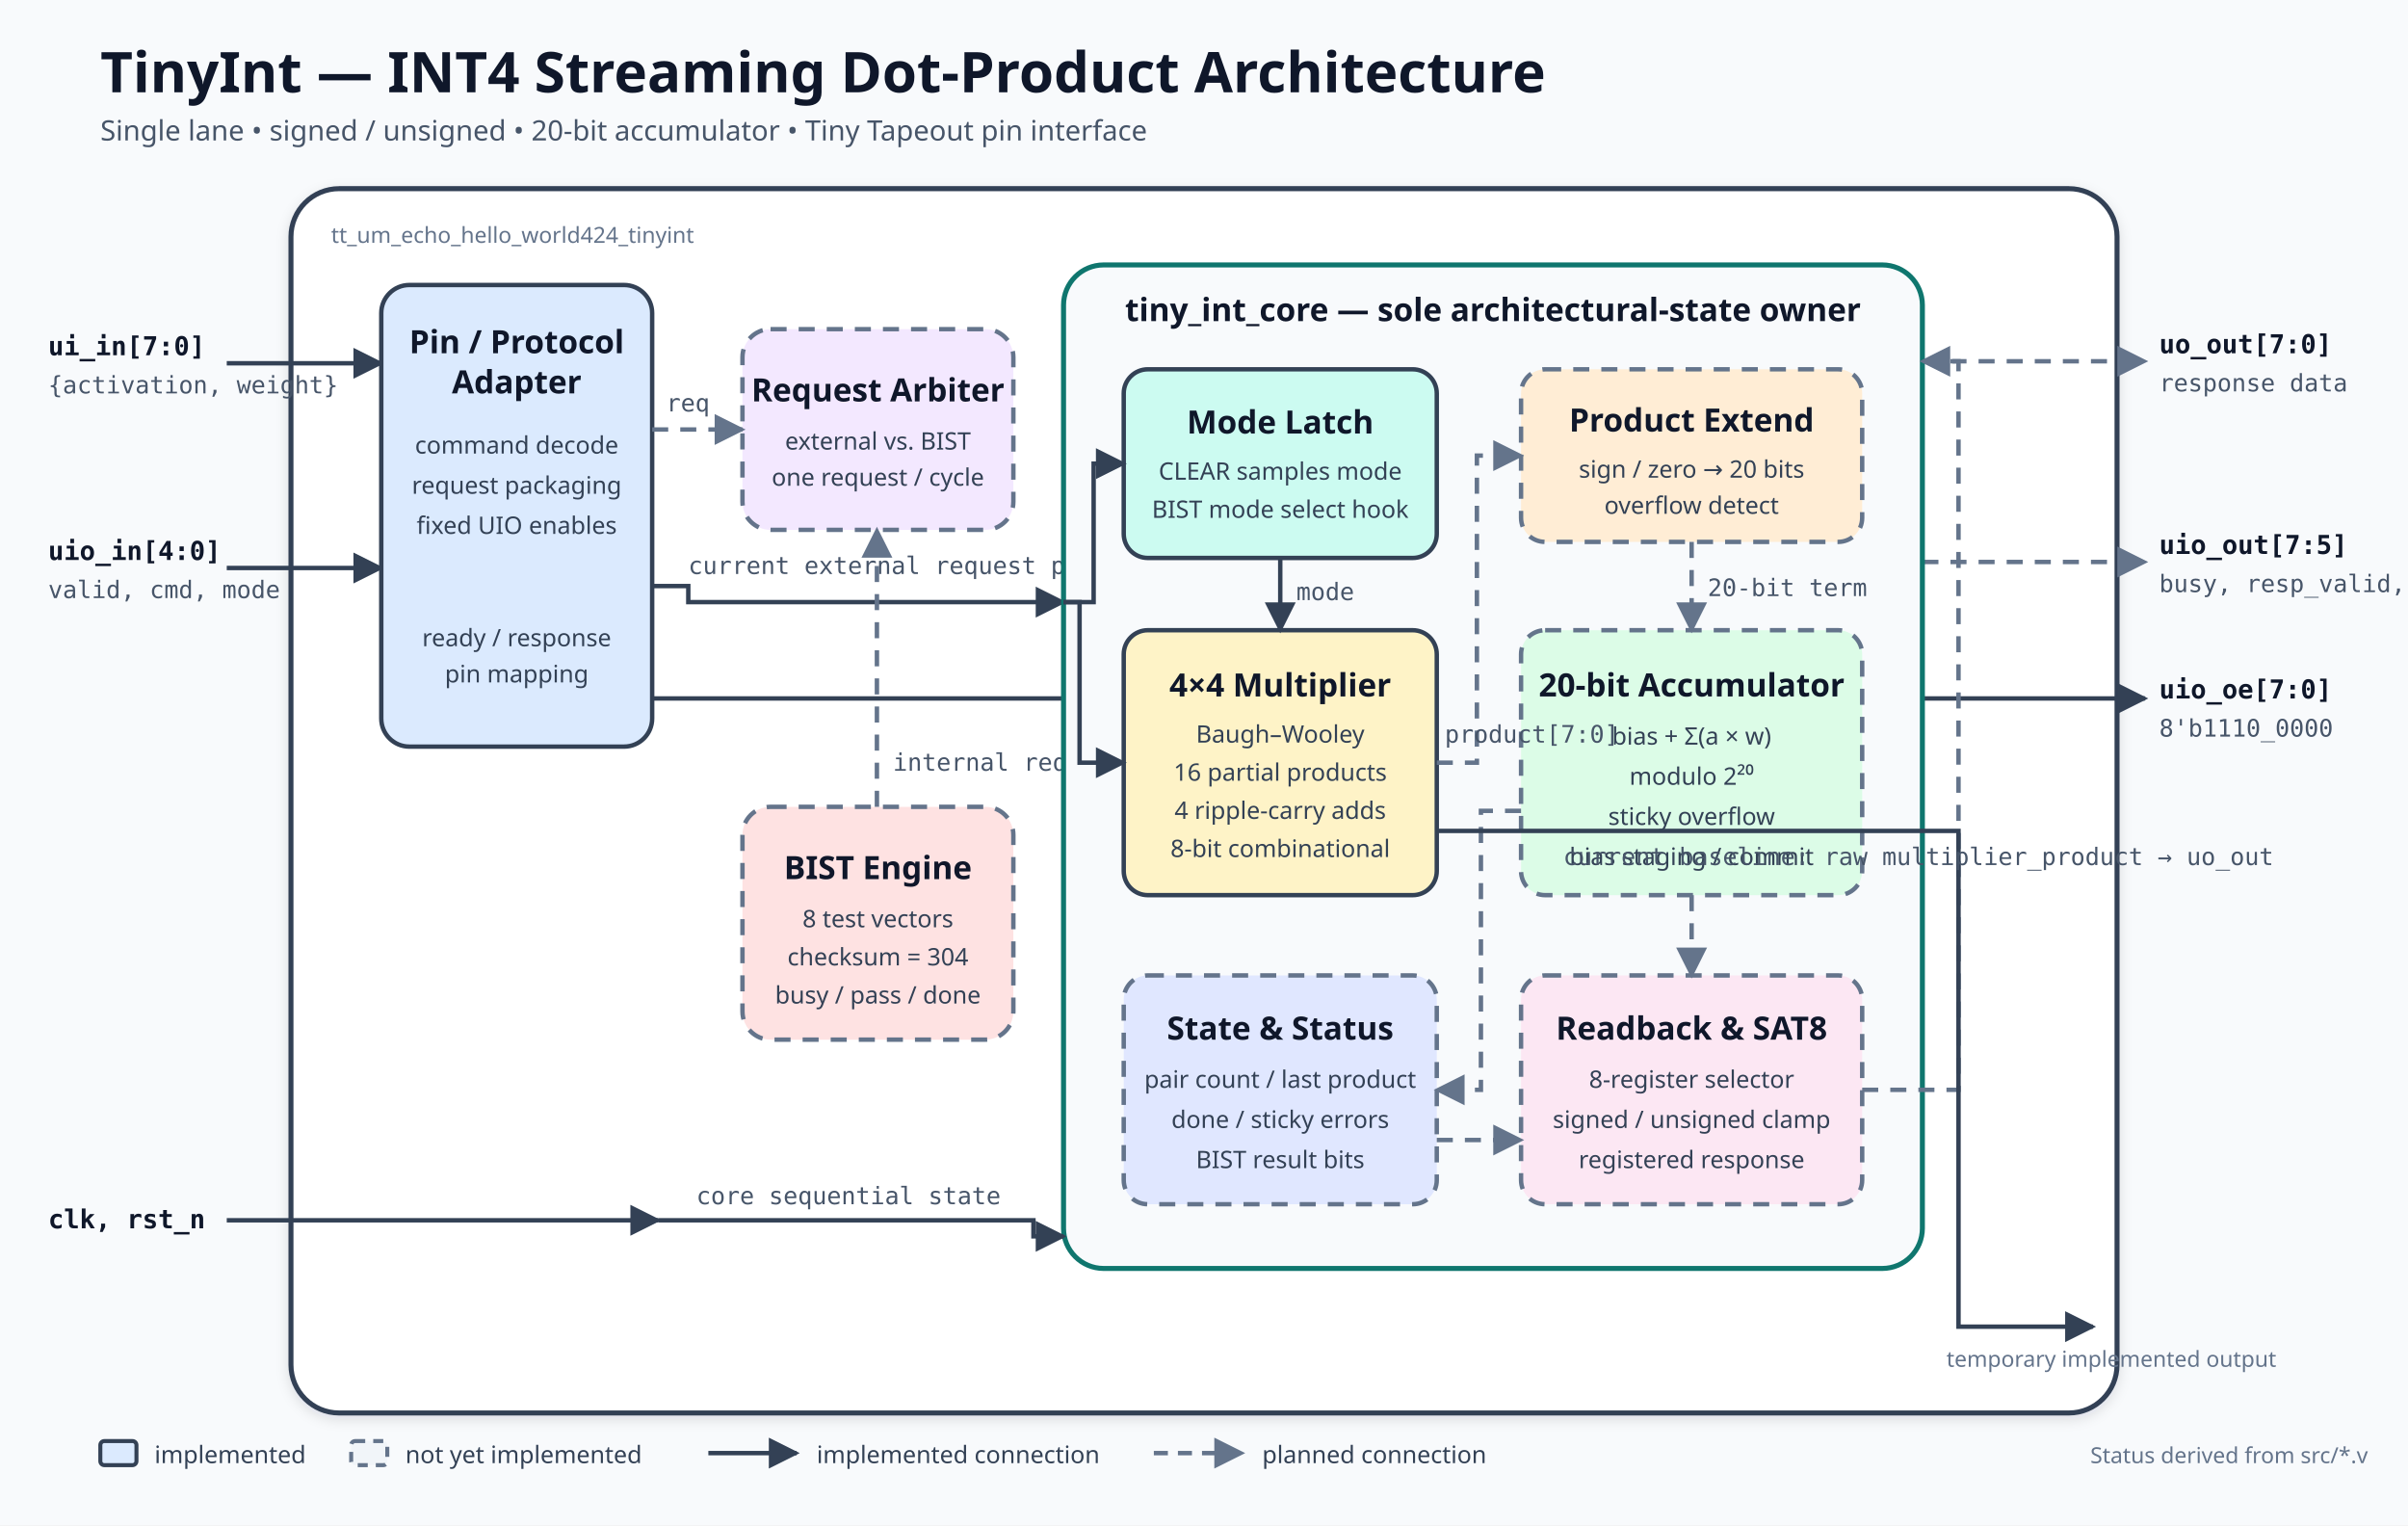
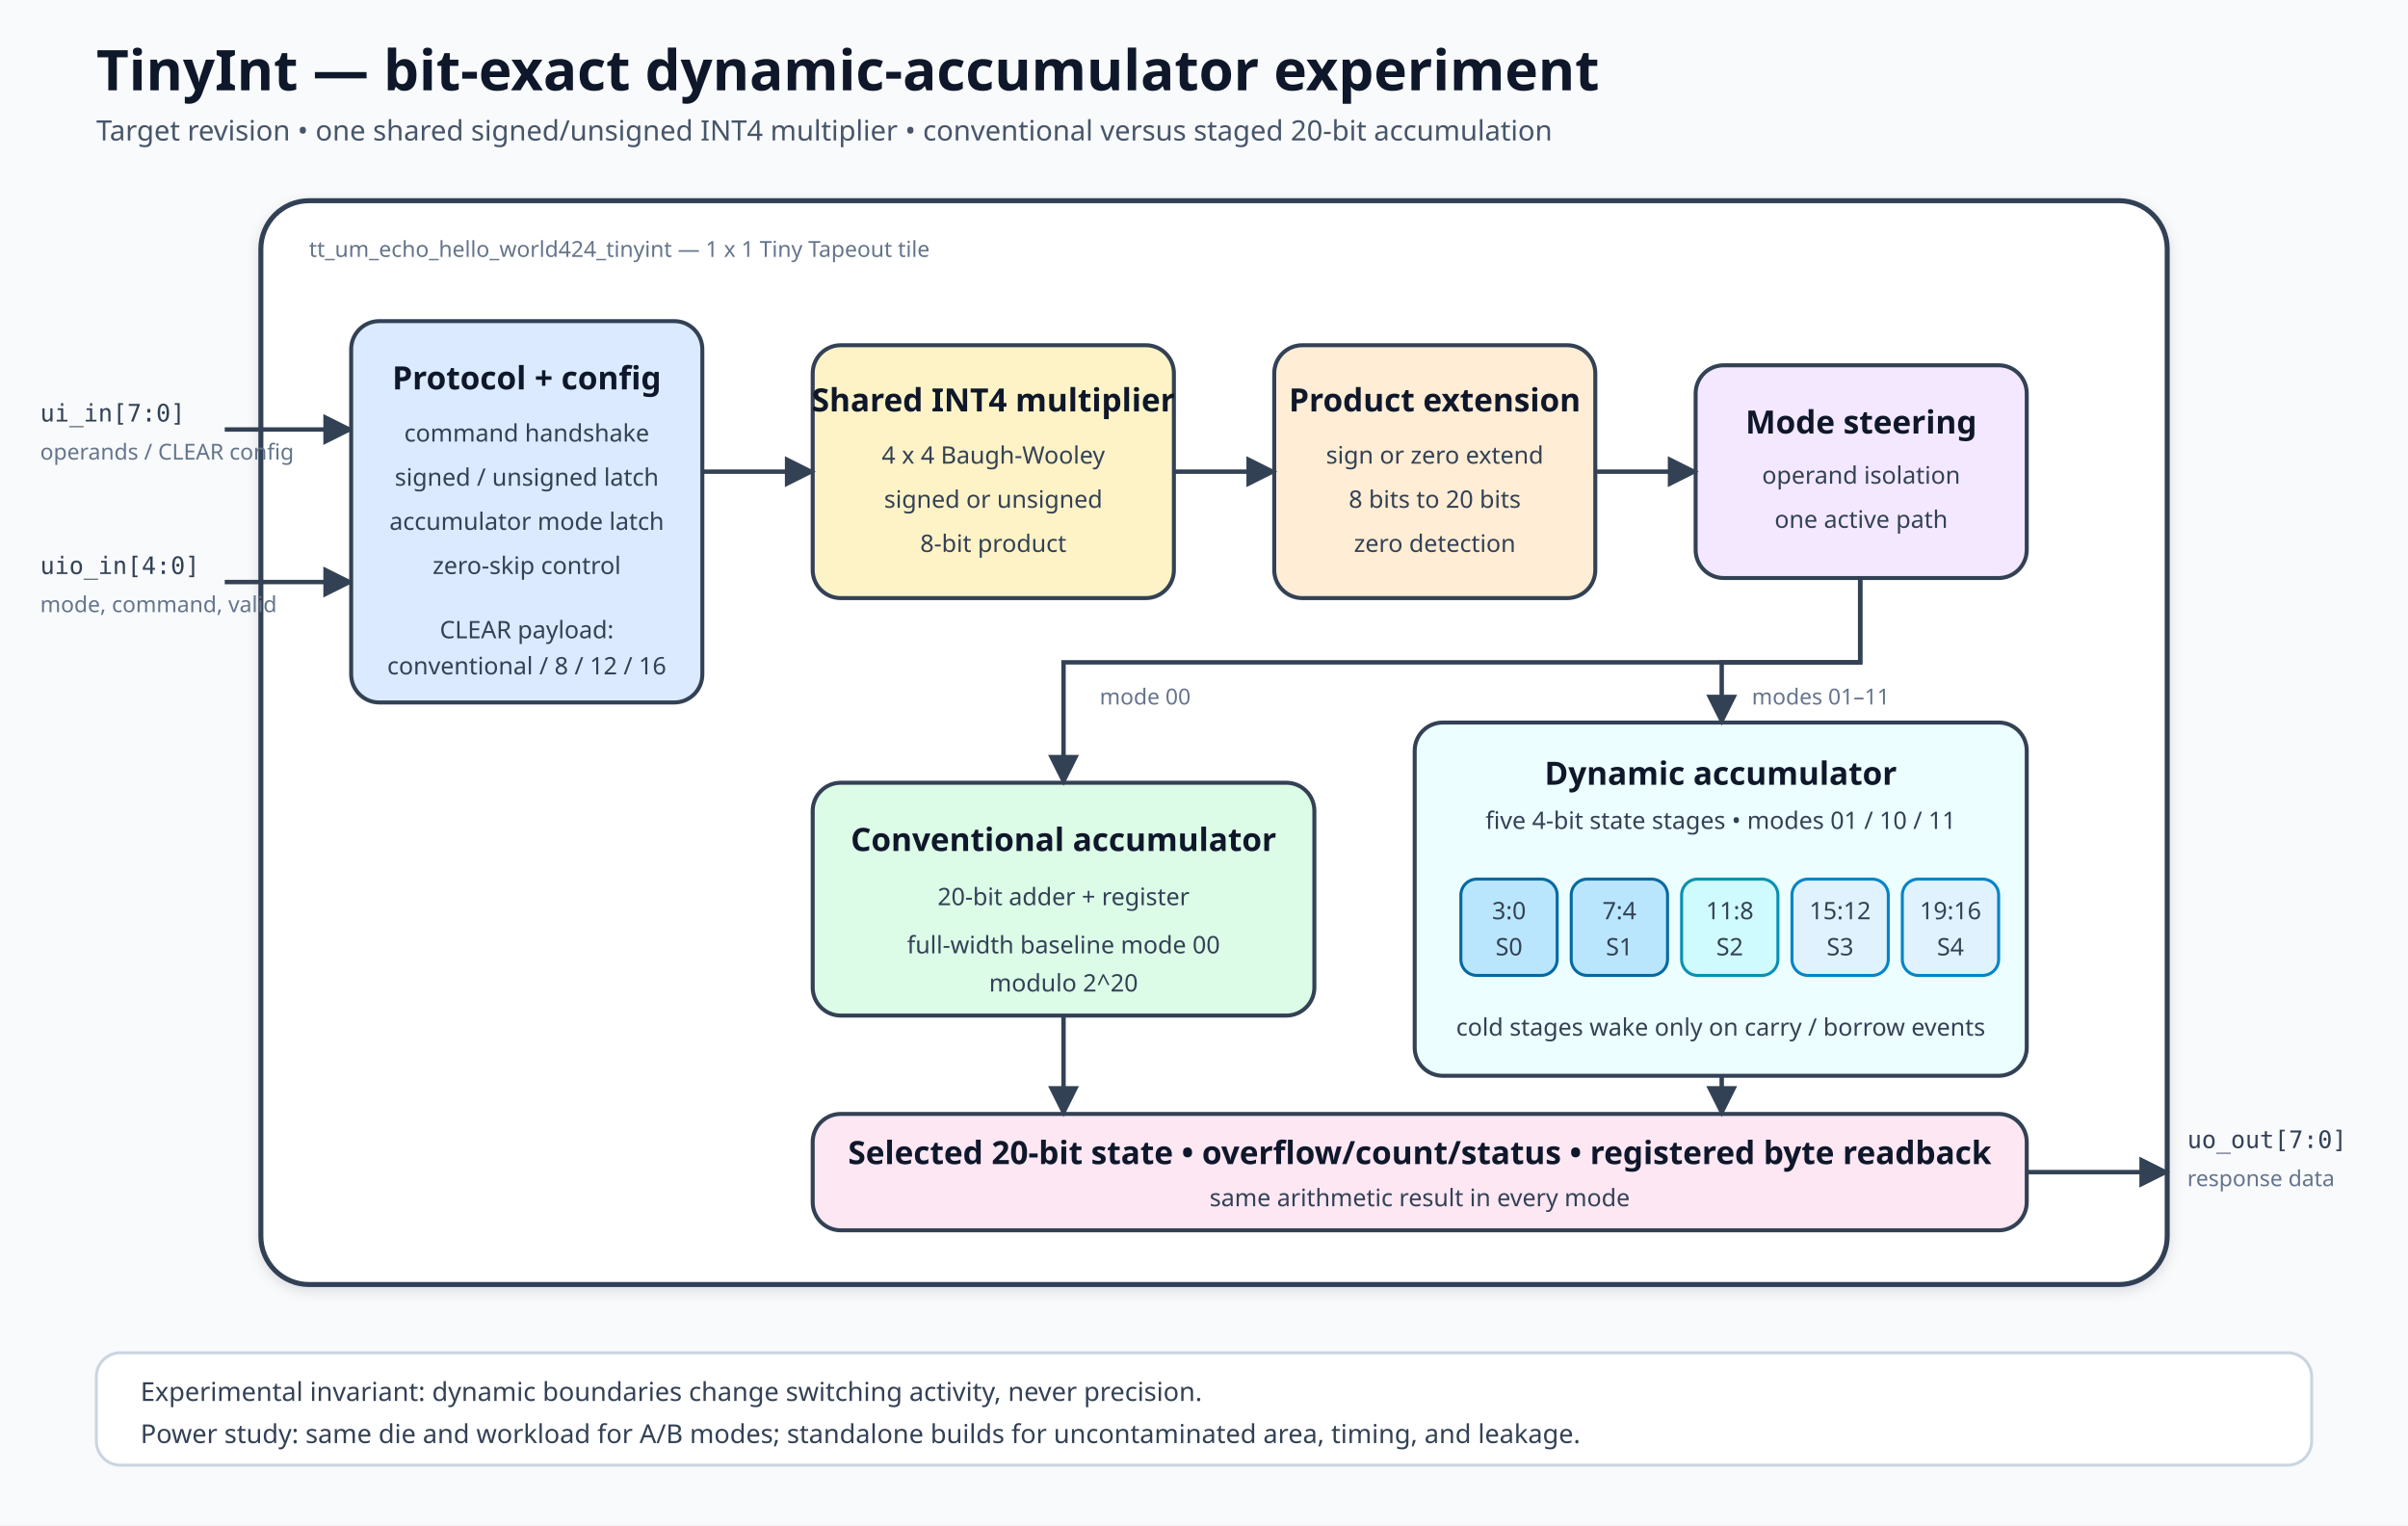
<svg xmlns="http://www.w3.org/2000/svg" width="1200" height="760" viewBox="0 0 1200 760" role="img" aria-labelledby="title desc">
  <defs>
    <marker id="arrow" viewBox="0 0 10 10" refX="9" refY="5" markerWidth="7" markerHeight="7" orient="auto-start-reverse">
-       <path d="M 0 0 L 10 5 L 0 10 z" fill="context-stroke" />
+       <path d="M0 0 L10 5 L0 10 Z" fill="#334155" />
    </marker>
    <filter id="shadow" x="-10%" y="-10%" width="120%" height="130%">
      <feDropShadow dx="0" dy="2" stdDeviation="3" flood-color="#0f172a" flood-opacity="0.12" />
    </filter>
    <style>
-       .canvas { fill:#f8fafc; }
-       .chip { fill:#ffffff; stroke:#334155; stroke-width:2.5; }
-       .implemented { stroke:#334155; stroke-width:2.2; }
-       .planned { stroke:#64748b; stroke-width:2.2; stroke-dasharray:8 6; }
-       .wire { fill:none; stroke:#334155; stroke-width:2.2; marker-end:url(#arrow); }
-       .wire-plan { fill:none; stroke:#64748b; stroke-width:2.2; stroke-dasharray:8 6; marker-end:url(#arrow); }
-       .wire-bidir { fill:none; stroke:#334155; stroke-width:2.2; marker-start:url(#arrow); marker-end:url(#arrow); }
-       .title { font:700 28px system-ui, sans-serif; fill:#0f172a; }
-       .subtitle { font:14px system-ui, sans-serif; fill:#475569; }
-       .module { font:700 16px system-ui, sans-serif; fill:#0f172a; text-anchor:middle; }
-       .detail { font:12px system-ui, sans-serif; fill:#334155; text-anchor:middle; }
-       .pin { font:600 13px ui-monospace, SFMono-Regular, Menlo, monospace; fill:#0f172a; }
-       .bus { font:12px ui-monospace, SFMono-Regular, Menlo, monospace; fill:#475569; }
-       .small { font:11px system-ui, sans-serif; fill:#64748b; }
-       .legend { font:12px system-ui, sans-serif; fill:#334155; }
+       .bg{fill:#f8fafc}.chip{fill:#fff;stroke:#334155;stroke-width:2.5}.box{stroke:#334155;stroke-width:2}.wire{fill:none;stroke:#334155;stroke-width:2.2;marker-end:url(#arrow)}
+       .title{font:700 28px system-ui,sans-serif;fill:#0f172a}.sub{font:14px system-ui,sans-serif;fill:#475569}.head{font:700 16px system-ui,sans-serif;fill:#0f172a;text-anchor:middle}.detail{font:12px system-ui,sans-serif;fill:#334155;text-anchor:middle}.mono{font:12px ui-monospace,SFMono-Regular,Menlo,monospace;fill:#334155}.note{font:13px system-ui,sans-serif;fill:#334155}.small{font:11px system-ui,sans-serif;fill:#64748b}
    </style>
  </defs>
-   <rect class="canvas" width="1200" height="760" />
-   <text class="title" x="50" y="46">TinyInt — INT4 Streaming Dot-Product Architecture</text>
-   <text class="subtitle" x="50" y="70">Single lane • signed / unsigned • 20-bit accumulator • Tiny Tapeout pin interface</text>
-   <rect class="chip" x="145" y="94" width="910" height="610" rx="24" filter="url(#shadow)" />
-   <text class="small" x="165" y="121">tt_um_echo_hello_world424_tinyint</text>
-   <text class="pin" x="24" y="177">ui_in[7:0]</text>
-   <text class="bus" x="24" y="196">{activation, weight}</text>
-   <path class="wire" d="M 113 181 H 190" />
-   <text class="pin" x="24" y="279">uio_in[4:0]</text>
-   <text class="bus" x="24" y="298">valid, cmd, mode</text>
-   <path class="wire" d="M 113 283 H 190" />
-   <text class="pin" x="24" y="612">clk, rst_n</text>
-   <path class="wire" d="M 113 608 H 328" />
-   <text class="pin" x="1076" y="176">uo_out[7:0]</text>
-   <text class="bus" x="1076" y="195">response data</text>
-   <path class="wire-plan" d="M 958 180 H 1069" />
-   <text class="pin" x="1076" y="276">uio_out[7:5]</text>
-   <text class="bus" x="1076" y="295">busy, resp_valid, ready</text>
-   <path class="wire-plan" d="M 958 280 H 1069" />
-   <text class="pin" x="1076" y="348">uio_oe[7:0]</text>
-   <text class="bus" x="1076" y="367">8'b1110_0000</text>
-   <path class="wire" d="M 325 348 H 1069" />
-   <rect x="190" y="142" width="135" height="230" rx="14" fill="#dbeafe" class="implemented" />
-   <text class="module" x="257.5" y="176">Pin / Protocol</text>
-   <text class="module" x="257.5" y="196">Adapter</text>
-   <text class="detail" x="257.5" y="226">command decode</text>
-   <text class="detail" x="257.5" y="246">request packaging</text>
-   <text class="detail" x="257.5" y="266">fixed UIO enables</text>
-   <text class="detail" x="257.5" y="322">ready / response</text>
-   <text class="detail" x="257.5" y="340">pin mapping</text>
-   <rect x="370" y="164" width="135" height="100" rx="14" fill="#f3e8ff" class="planned" />
-   <text class="module" x="437.5" y="200">Request Arbiter</text>
-   <text class="detail" x="437.5" y="224">external vs. BIST</text>
-   <text class="detail" x="437.5" y="242">one request / cycle</text>
-   <path class="wire-plan" d="M 325 214 H 370" />
-   <text class="bus" x="332" y="205">req</text>
-   <path class="wire" d="M 325 292 H 343 V 300 H 530" />
-   <text class="bus" x="343" y="286">current external request path</text>
-   <rect x="370" y="402" width="135" height="116" rx="14" fill="#fee2e2" class="planned" />
-   <text class="module" x="437.5" y="438">BIST Engine</text>
-   <text class="detail" x="437.5" y="462">8 test vectors</text>
-   <text class="detail" x="437.5" y="481">checksum = 304</text>
-   <text class="detail" x="437.5" y="500">busy / pass / done</text>
-   <path class="wire-plan" d="M 437 402 V 264" />
-   <text class="bus" x="445" y="384">internal req</text>
-   <rect x="530" y="132" width="428" height="500" rx="20" fill="#f8fafc" stroke="#0f766e" stroke-width="2.5" />
-   <text class="module" x="744" y="160">tiny_int_core — sole architectural-state owner</text>
-   <rect x="560" y="184" width="156" height="94" rx="12" fill="#ccfbf1" class="implemented" />
-   <text class="module" x="638" y="216">Mode Latch</text>
-   <text class="detail" x="638" y="239">CLEAR samples mode</text>
-   <text class="detail" x="638" y="258">BIST mode select hook</text>
-   <path class="wire" d="M 530 300 H 545 V 231 H 560" />
-   <rect x="560" y="314" width="156" height="132" rx="12" fill="#fef3c7" class="implemented" />
-   <text class="module" x="638" y="347">4×4 Multiplier</text>
-   <text class="detail" x="638" y="370">Baugh–Wooley</text>
-   <text class="detail" x="638" y="389">16 partial products</text>
-   <text class="detail" x="638" y="408">4 ripple-carry adds</text>
-   <text class="detail" x="638" y="427">8-bit combinational</text>
-   <path class="wire" d="M 530 300 H 538 V 380 H 560" />
-   <path class="wire" d="M 638 278 V 314" />
-   <text class="bus" x="646" y="299">mode</text>
-   <rect x="758" y="184" width="170" height="86" rx="12" fill="#ffedd5" class="planned" />
-   <text class="module" x="843" y="215">Product Extend</text>
-   <text class="detail" x="843" y="238">sign / zero → 20 bits</text>
-   <text class="detail" x="843" y="256">overflow detect</text>
-   <rect x="758" y="314" width="170" height="132" rx="12" fill="#dcfce7" class="planned" />
-   <text class="module" x="843" y="347">20-bit Accumulator</text>
-   <text class="detail" x="843" y="371">bias + Σ(a × w)</text>
-   <text class="detail" x="843" y="391">modulo 2²⁰</text>
-   <text class="detail" x="843" y="411">sticky overflow</text>
-   <text class="detail" x="843" y="431">bias staging / commit</text>
-   <path class="wire-plan" d="M 716 380 H 736 V 227 H 758" />
-   <text class="bus" x="720" y="370">product[7:0]</text>
-   <path class="wire-plan" d="M 843 270 V 314" />
-   <text class="bus" x="851" y="297">20-bit term</text>
-   <rect x="560" y="486" width="156" height="114" rx="12" fill="#e0e7ff" class="planned" />
-   <text class="module" x="638" y="518">State &amp; Status</text>
-   <text class="detail" x="638" y="542">pair count / last product</text>
-   <text class="detail" x="638" y="562">done / sticky errors</text>
-   <text class="detail" x="638" y="582">BIST result bits</text>
-   <path class="wire-plan" d="M 758 404 H 738 V 543 H 716" />
-   <rect x="758" y="486" width="170" height="114" rx="12" fill="#fce7f3" class="planned" />
-   <text class="module" x="843" y="518">Readback &amp; SAT8</text>
-   <text class="detail" x="843" y="542">8-register selector</text>
-   <text class="detail" x="843" y="562">signed / unsigned clamp</text>
-   <text class="detail" x="843" y="582">registered response</text>
-   <path class="wire-plan" d="M 843 446 V 486" />
-   <path class="wire-plan" d="M 716 568 H 758" />
-   <path class="wire-plan" d="M 928 543 H 976 V 180 H 958" />
-   <path class="wire" d="M 716 414 H 976 V 661 H 1043" />
-   <text class="bus" x="779" y="431">current baseline: raw multiplier_product → uo_out</text>
-   <text class="small" x="970" y="681">temporary implemented output</text>
-   <path class="wire" d="M 328 608 H 515 V 616 H 530" />
-   <text class="bus" x="347" y="600">core sequential state</text>
-   <rect x="50" y="718" width="18" height="12" rx="2" fill="#dbeafe" stroke="#334155" stroke-width="2" />
-   <text class="legend" x="77" y="729">implemented</text>
-   <rect x="175" y="718" width="18" height="12" rx="2" fill="#f1f5f9" stroke="#64748b" stroke-width="2" stroke-dasharray="5 4" />
-   <text class="legend" x="202" y="729">not yet implemented</text>
-   <line x1="353" y1="724" x2="397" y2="724" stroke="#334155" stroke-width="2.2" marker-end="url(#arrow)" />
-   <text class="legend" x="407" y="729">implemented connection</text>
-   <line x1="575" y1="724" x2="619" y2="724" stroke="#64748b" stroke-width="2.2" stroke-dasharray="7 5" marker-end="url(#arrow)" />
-   <text class="legend" x="629" y="729">planned connection</text>
-   <text class="small" x="1180" y="729" text-anchor="end">Status derived from src/*.v</text>
+   <rect class="bg" width="1200" height="760" />
+   <text class="title" x="48" y="45">TinyInt — bit-exact dynamic-accumulator experiment</text>
+   <text class="sub" x="48" y="70">Target revision • one shared signed/unsigned INT4 multiplier • conventional versus staged 20-bit accumulation</text>
+   <rect class="chip" x="130" y="100" width="950" height="540" rx="24" filter="url(#shadow)" />
+   <text class="small" x="154" y="128">tt_um_echo_hello_world424_tinyint — 1 x 1 Tiny Tapeout tile</text>
+   <text class="mono" x="20" y="210">ui_in[7:0]</text>
+   <text class="small" x="20" y="229">operands / CLEAR config</text>
+   <path class="wire" d="M112 214 H175" />
+   <text class="mono" x="20" y="286">uio_in[4:0]</text>
+   <text class="small" x="20" y="305">mode, command, valid</text>
+   <path class="wire" d="M112 290 H175" />
+   <rect class="box" x="175" y="160" width="175" height="190" rx="14" fill="#dbeafe" />
+   <text class="head" x="262.5" y="194">Protocol + config</text>
+   <text class="detail" x="262.5" y="220">command handshake</text>
+   <text class="detail" x="262.5" y="242">signed / unsigned latch</text>
+   <text class="detail" x="262.5" y="264">accumulator mode latch</text>
+   <text class="detail" x="262.5" y="286">zero-skip control</text>
+   <text class="detail" x="262.5" y="318">CLEAR payload:</text>
+   <text class="detail" x="262.5" y="336">conventional / 8 / 12 / 16</text>
+   <rect class="box" x="405" y="172" width="180" height="126" rx="14" fill="#fef3c7" />
+   <text class="head" x="495" y="205">Shared INT4 multiplier</text>
+   <text class="detail" x="495" y="231">4 x 4 Baugh-Wooley</text>
+   <text class="detail" x="495" y="253">signed or unsigned</text>
+   <text class="detail" x="495" y="275">8-bit product</text>
+   <path class="wire" d="M350 235 H405" />
+   <rect class="box" x="635" y="172" width="160" height="126" rx="14" fill="#ffedd5" />
+   <text class="head" x="715" y="205">Product extension</text>
+   <text class="detail" x="715" y="231">sign or zero extend</text>
+   <text class="detail" x="715" y="253">8 bits to 20 bits</text>
+   <text class="detail" x="715" y="275">zero detection</text>
+   <path class="wire" d="M585 235 H635" />
+   <rect class="box" x="845" y="182" width="165" height="106" rx="14" fill="#f3e8ff" />
+   <text class="head" x="927.5" y="216">Mode steering</text>
+   <text class="detail" x="927.5" y="241">operand isolation</text>
+   <text class="detail" x="927.5" y="263">one active path</text>
+   <path class="wire" d="M795 235 H845" />
+   <rect class="box" x="405" y="390" width="250" height="116" rx="14" fill="#dcfce7" />
+   <text class="head" x="530" y="424">Conventional accumulator</text>
+   <text class="detail" x="530" y="451">20-bit adder + register</text>
+   <text class="detail" x="530" y="475">full-width baseline mode 00</text>
+   <text class="detail" x="530" y="494">modulo 2^20</text>
+   <rect class="box" x="705" y="360" width="305" height="176" rx="14" fill="#ecfeff" />
+   <text class="head" x="857.5" y="391">Dynamic accumulator</text>
+   <text class="detail" x="857.5" y="413">five 4-bit state stages • modes 01 / 10 / 11</text>
+   <rect x="728" y="438" width="48" height="48" rx="8" fill="#bae6fd" stroke="#0369a1" stroke-width="1.5" />
+   <rect x="783" y="438" width="48" height="48" rx="8" fill="#bae6fd" stroke="#0369a1" stroke-width="1.5" />
+   <rect x="838" y="438" width="48" height="48" rx="8" fill="#cffafe" stroke="#0891b2" stroke-width="1.5" />
+   <rect x="893" y="438" width="48" height="48" rx="8" fill="#e0f2fe" stroke="#0284c7" stroke-width="1.5" />
+   <rect x="948" y="438" width="48" height="48" rx="8" fill="#e0f2fe" stroke="#0284c7" stroke-width="1.5" />
+   <text class="detail" x="752" y="458">3:0</text>
+   <text class="detail" x="752" y="476">S0</text>
+   <text class="detail" x="807" y="458">7:4</text>
+   <text class="detail" x="807" y="476">S1</text>
+   <text class="detail" x="862" y="458">11:8</text>
+   <text class="detail" x="862" y="476">S2</text>
+   <text class="detail" x="917" y="458">15:12</text>
+   <text class="detail" x="917" y="476">S3</text>
+   <text class="detail" x="972" y="458">19:16</text>
+   <text class="detail" x="972" y="476">S4</text>
+   <text class="detail" x="857.5" y="516">cold stages wake only on carry / borrow events</text>
+   <path class="wire" d="M927 288 V330 H530 V390" />
+   <path class="wire" d="M927 288 V330 H858 V360" />
+   <text class="small" x="548" y="351">mode 00</text>
+   <text class="small" x="873" y="351">modes 01–11</text>
+   <rect class="box" x="405" y="555" width="605" height="58" rx="14" fill="#fce7f3" />
+   <text class="head" x="707.5" y="580">Selected 20-bit state • overflow/count/status • registered byte readback</text>
+   <text class="detail" x="707.5" y="601">same arithmetic result in every mode</text>
+   <path class="wire" d="M530 506 V555" />
+   <path class="wire" d="M858 536 V555" />
+   <text class="mono" x="1090" y="572">uo_out[7:0]</text>
+   <text class="small" x="1090" y="591">response data</text>
+   <path class="wire" d="M1010 584 H1080" />
+   <rect x="48" y="674" width="1104" height="56" rx="12" fill="#fff" stroke="#cbd5e1" stroke-width="1.5" />
+   <text class="note" x="70" y="698">Experimental invariant: dynamic boundaries change switching activity, never precision.</text>
+   <text class="note" x="70" y="719">Power study: same die and workload for A/B modes; standalone builds for uncontaminated area, timing, and leakage.</text>
</svg>
